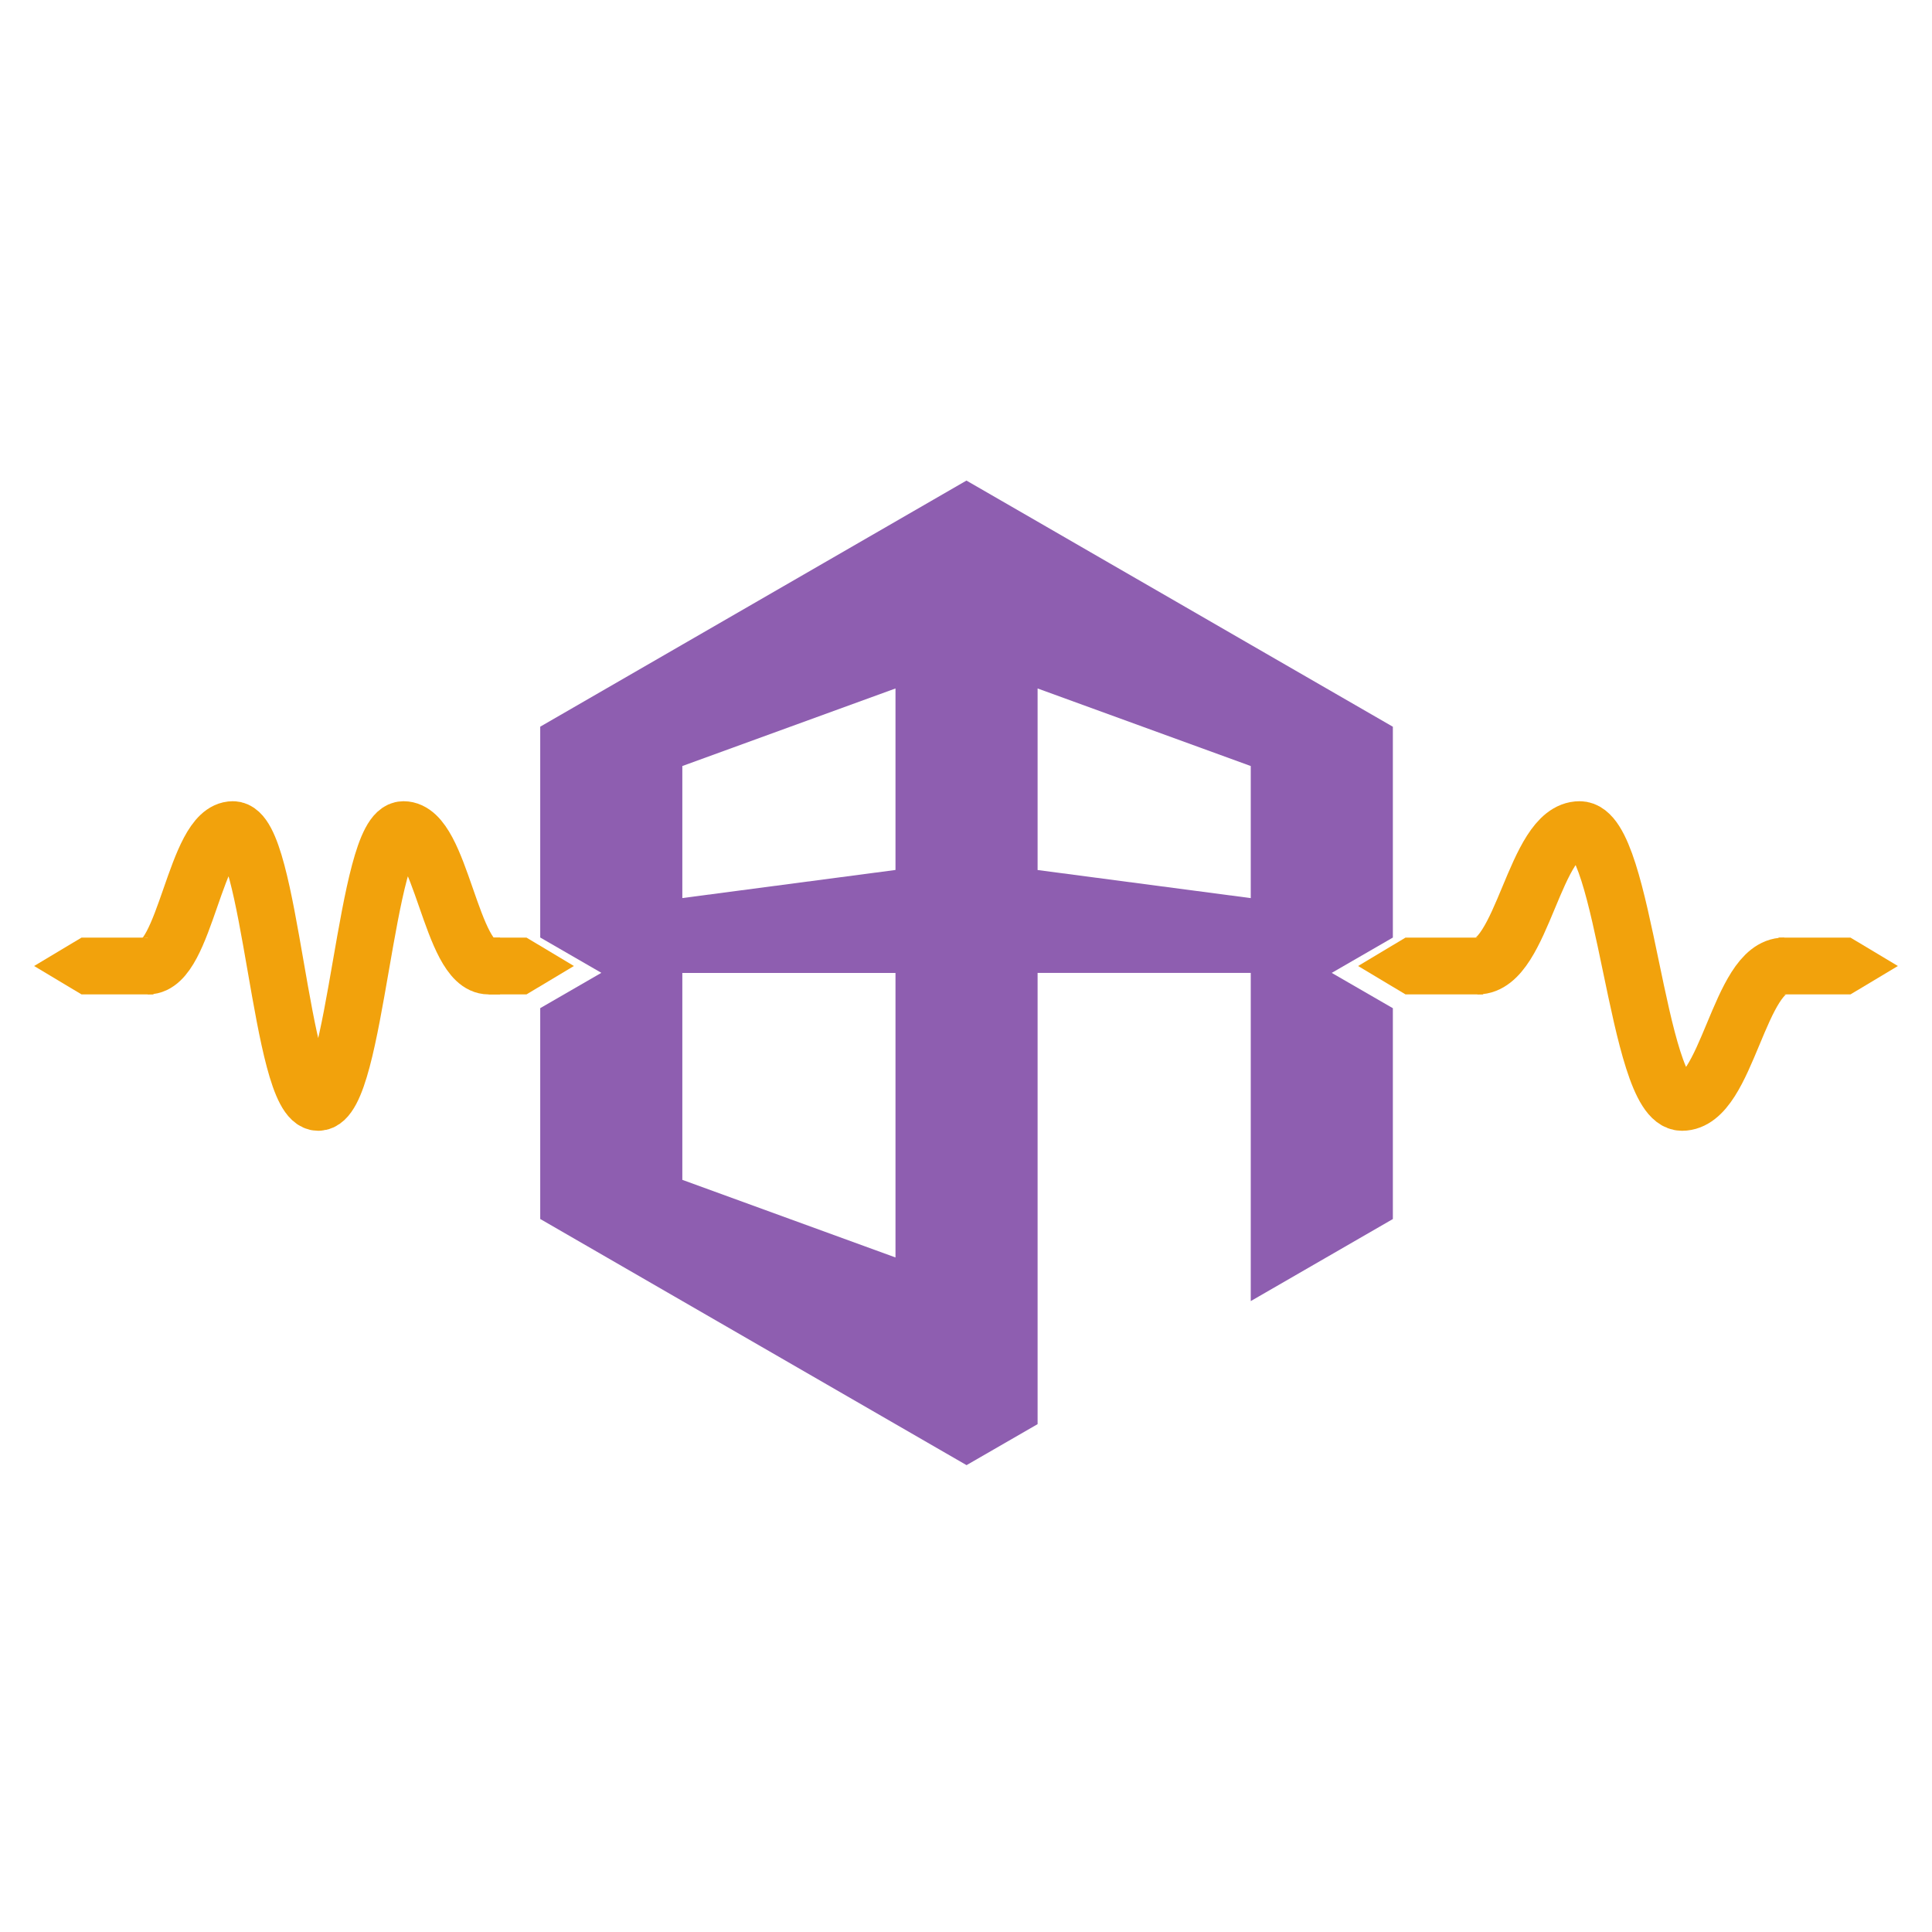
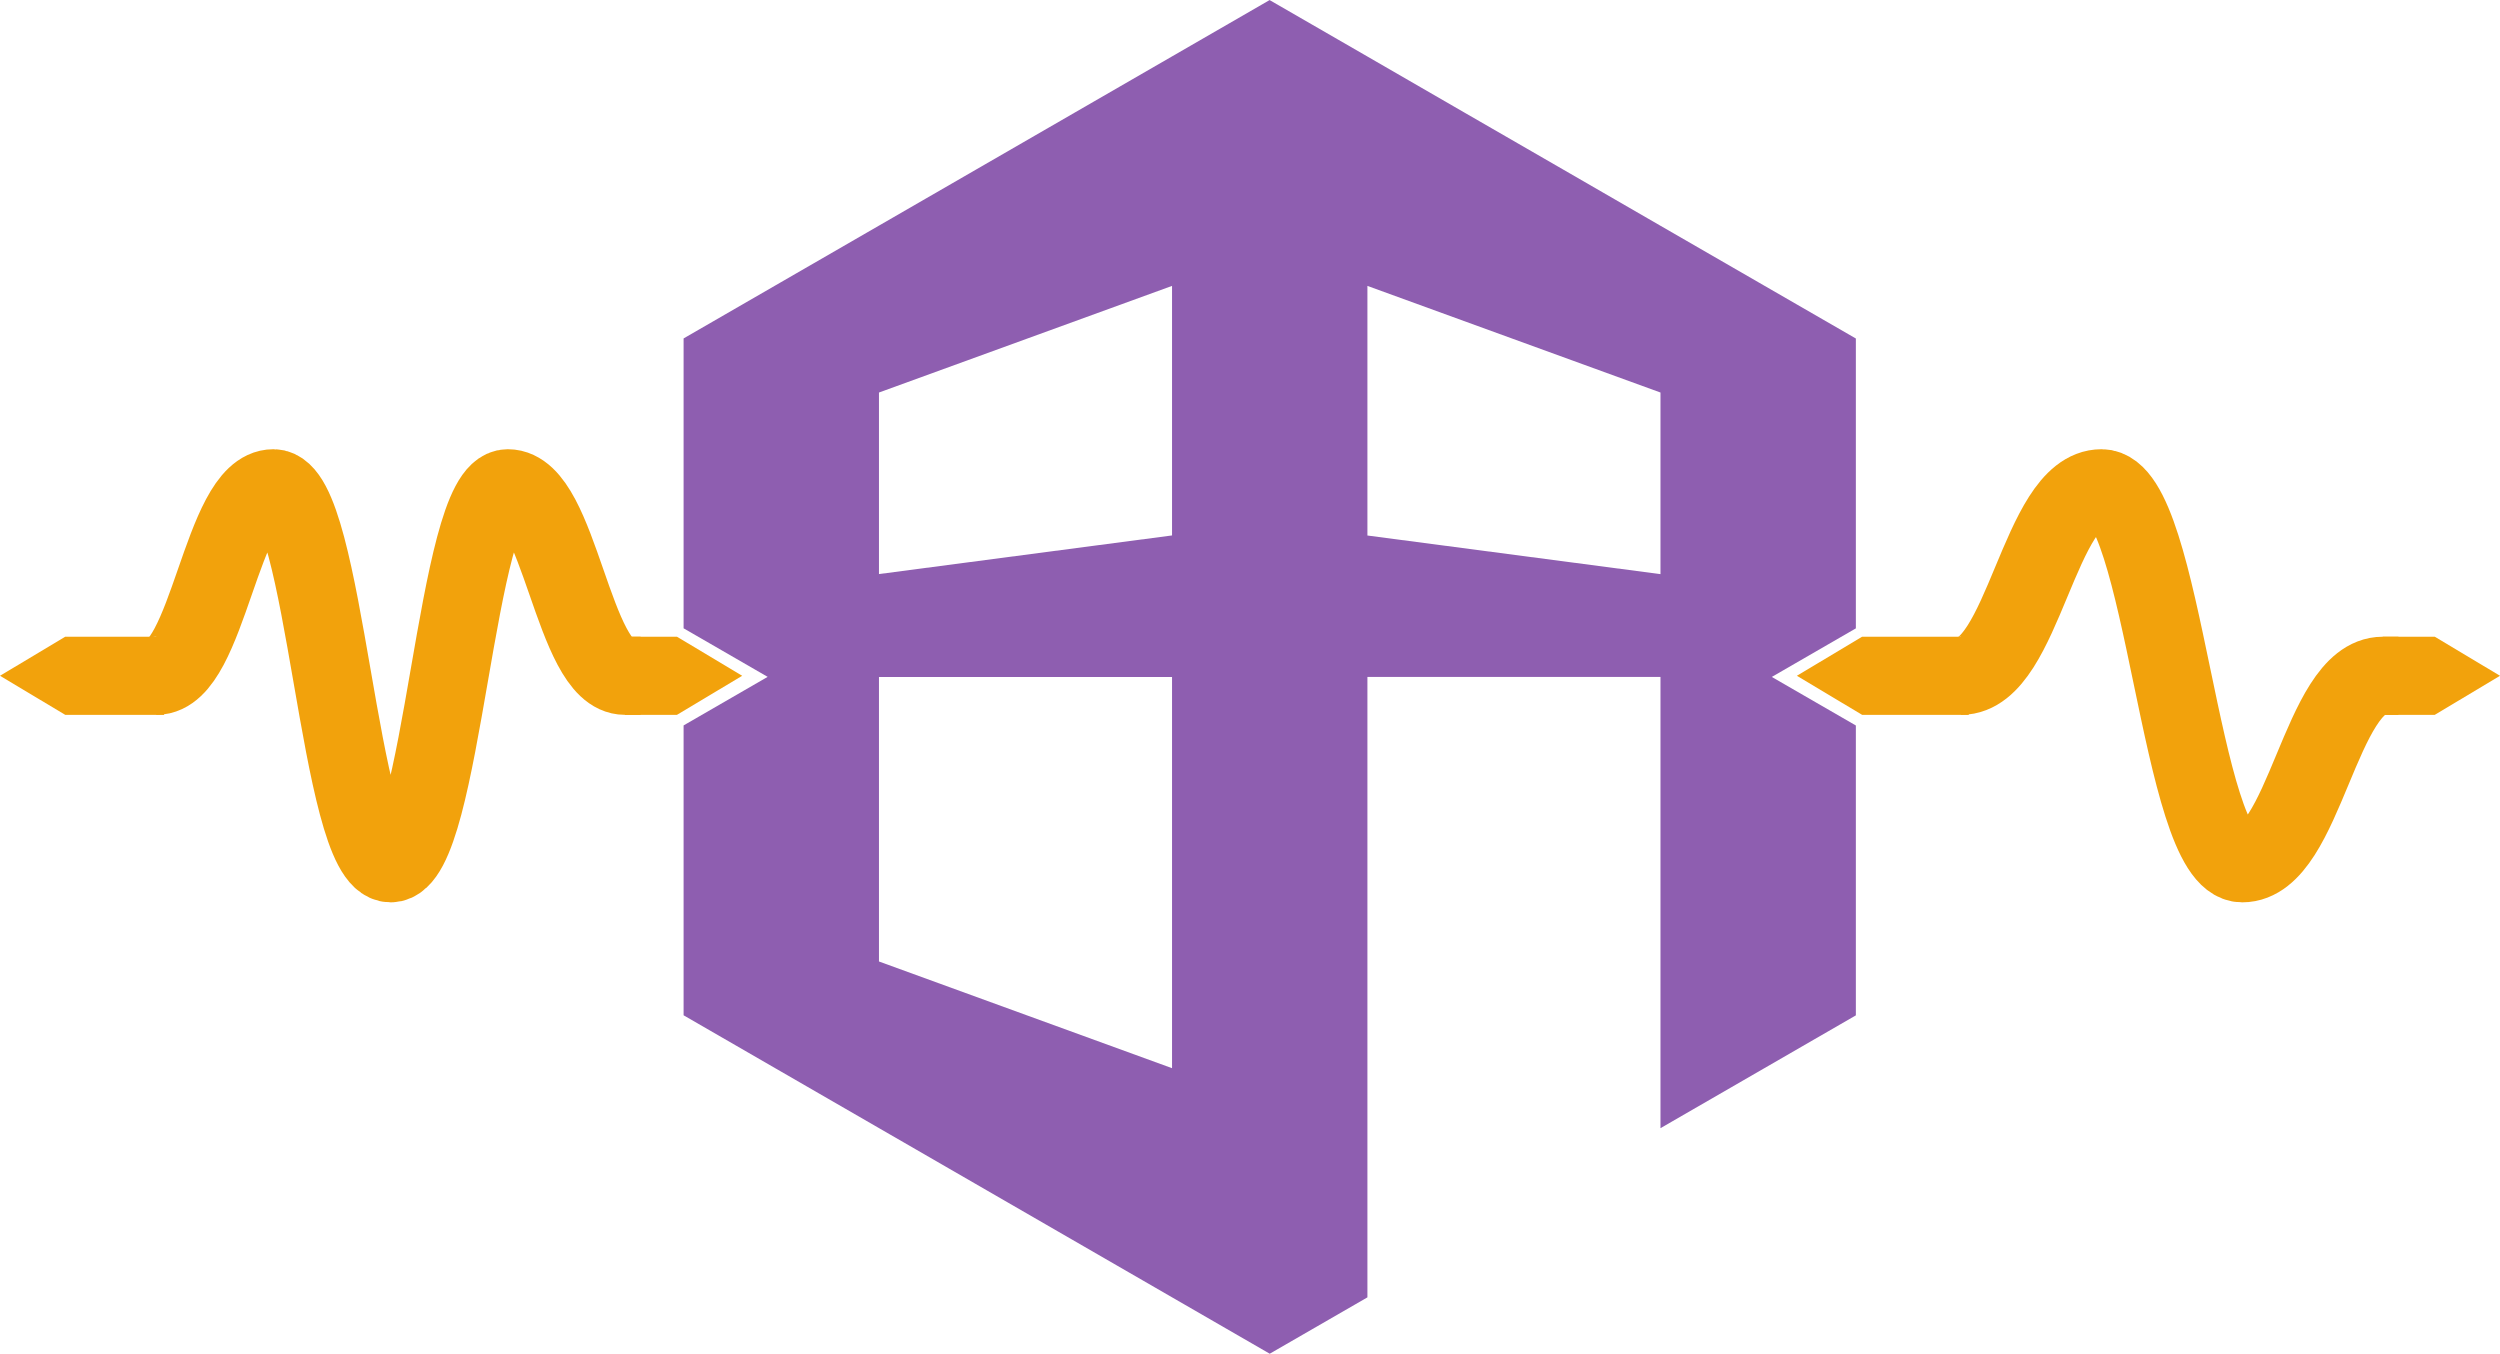
- <svg xmlns="http://www.w3.org/2000/svg" viewBox="0 0 680 680" width="680" height="680" role="img" aria-label="Box Of Rules plugins">
-   <g fill="#F2A20C">
-     <polygon points="12,340 28.7,330 54,330 54,350 28.7,350" />
-     <path d="M52 340 C65.3 340, 68.7 292, 82 292 C95.3 292, 98.7 388, 112 388 C125.3 388, 128.7 292, 142 292 C155.3 292, 158.7 340, 172 340 L176 340" fill="none" stroke="#F2A20C" stroke-width="20" stroke-linecap="butt" stroke-linejoin="round" />
-     <polygon points="172,330 185.3,330 202,340 185.3,350 172,350" />
-   </g>
-   <g transform="translate(340,340) scale(0.9) translate(-300,-300)">
-     <g transform="translate(-2.96,-0.46) scale(2.0194)">
-       <path d="M150.13,54.79l13.76,7.94,13.76,7.95,13.76,7.94,13.76,7.95,13.76,7.94,13.76,7.94v40.83s-11.84,6.84-11.84,6.84l11.84,6.84v40.83s-27.52,15.89-27.52,15.89v-63.56h-41.28v87.39l-13.76,7.94-82.56-47.67v-40.83l11.84-6.84-11.84-6.84v-40.83l82.56-47.67ZM163.89,95.04v35.16l41.28,5.44v-25.58l-41.28-15.02ZM136.37,95.04l-41.28,15.02v25.57l41.28-5.44v-35.16ZM136.37,150.13h-41.28v40.07l41.28,15.03v-55.09Z" fill="#8E5EB0" />
-     </g>
-   </g>
-   <g fill="#F2A20C">
-     <polygon points="478,340 494.7,330 522,330 522,350 494.7,350" />
-     <path d="M520 340 C536 340, 540 292, 556 292 C572 292, 576 388, 592 388 C608 388, 612 340, 628 340" fill="none" stroke="#F2A20C" stroke-width="20" stroke-linecap="butt" stroke-linejoin="round" />
-     <polygon points="626,330 651.3,330 668,340 651.3,350 626,350" />
-   </g>
+ <svg xmlns="http://www.w3.org/2000/svg" width="640.000" height="346.553" viewBox="0.000 0.000 640.000 346.553" fill="none">
+   <path d="M325.05 0.036L350.058 14.467L375.066 28.916L400.074 43.346L425.083 57.795L450.091 72.226L475.099 86.656V160.863L453.58 173.295L475.099 185.726V259.933L425.083 288.813V173.295H350.058V332.123L325.05 346.553L175 259.915V185.708L196.519 173.277L175 160.845V86.638L325.05 0V0.036ZM350.058 73.189V137.091L425.083 146.978V100.487L350.058 73.189ZM300.041 73.189L225.016 100.487V146.96L300.041 137.073V73.171V73.189ZM300.041 173.313H225.016V246.139L300.041 273.455V173.331V173.313Z" fill="#8E5EB0" />
+   <path d="M0 173L16.7 163H42V183H16.7L0 173Z" fill="#F2A20C" />
+   <path d="M40 173C53.3 173 56.7 125 70 125C83.3 125 86.7 221 100 221C113.3 221 116.7 125 130 125C143.3 125 146.7 173 160 173H164" stroke="#F2A20C" stroke-width="20" stroke-linejoin="round" />
+   <path d="M160 163H173.3L190 173L173.3 183H160V163Z" fill="#F2A20C" />
+   <path d="M460 173L476.7 163H504V183H476.7L460 173Z" fill="#F2A20C" />
+   <path d="M610 163H623.3L640 173L623.3 183H610V163Z" fill="#F2A20C" />
+   <path d="M502 173C518 173 522 125 538 125C554 125 558 221 574 221C590 221 594 173 610 173H614" stroke="#F2A20C" stroke-width="20" stroke-linejoin="round" />
</svg>
